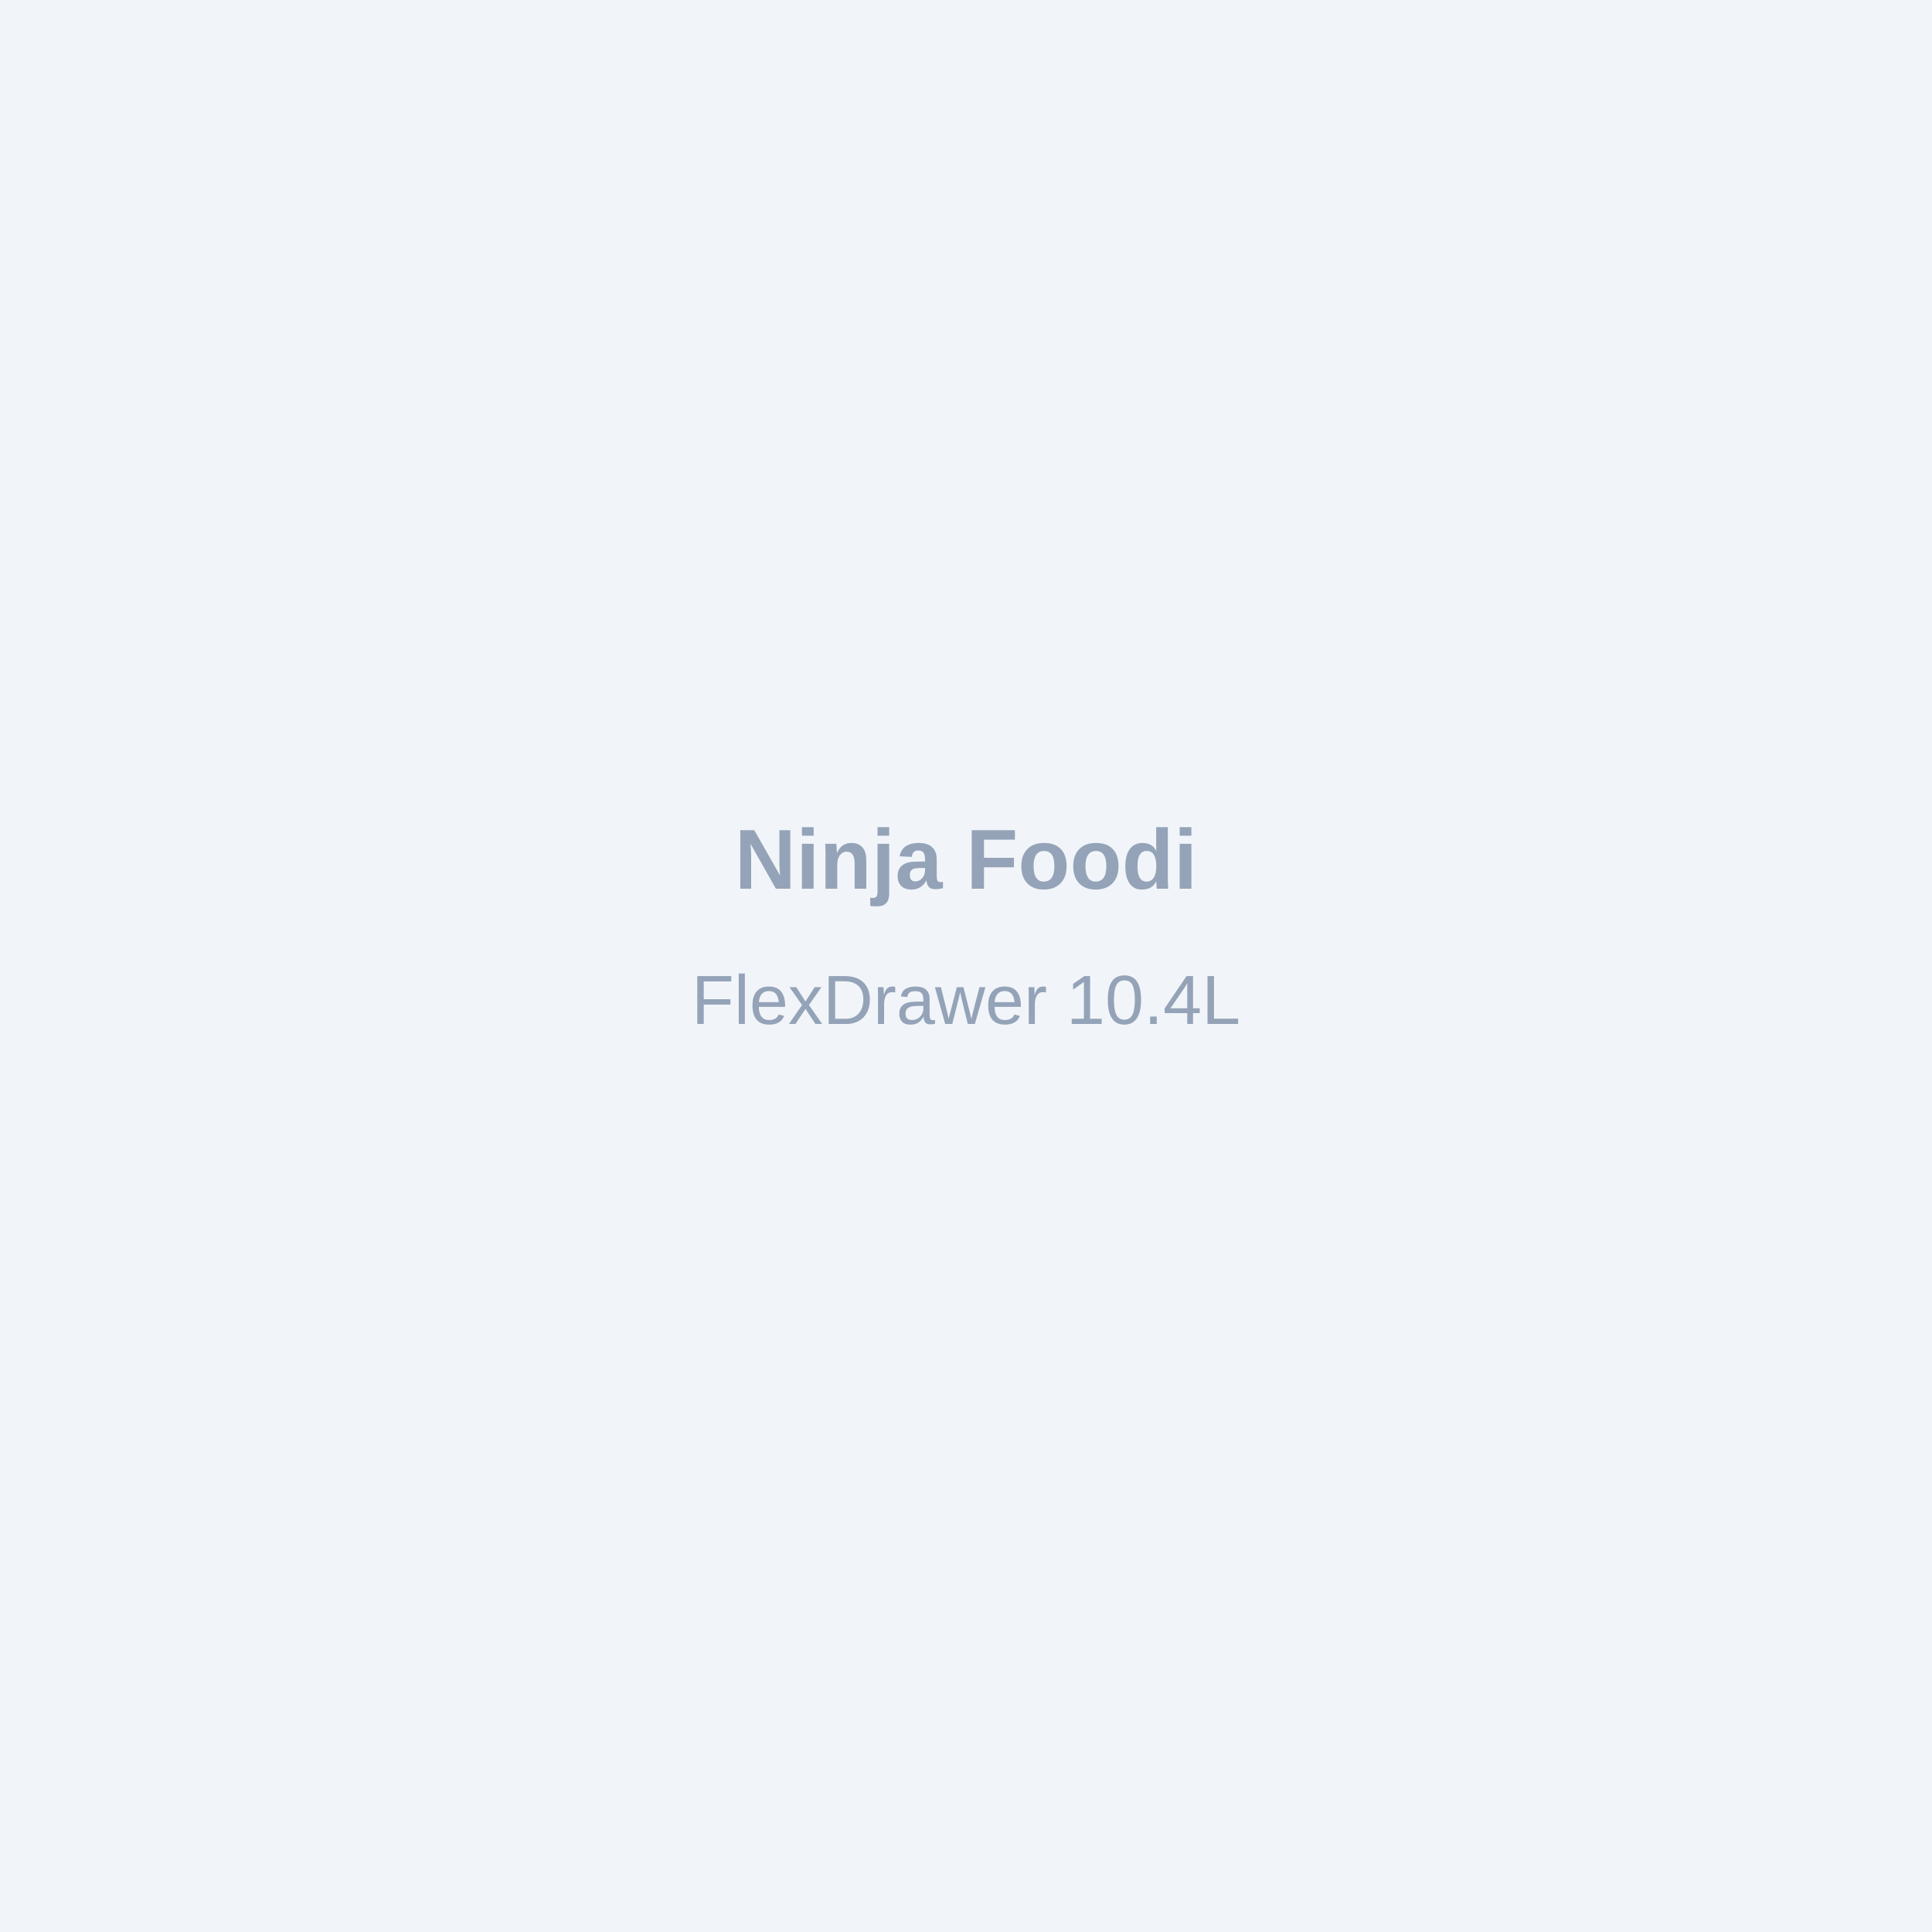
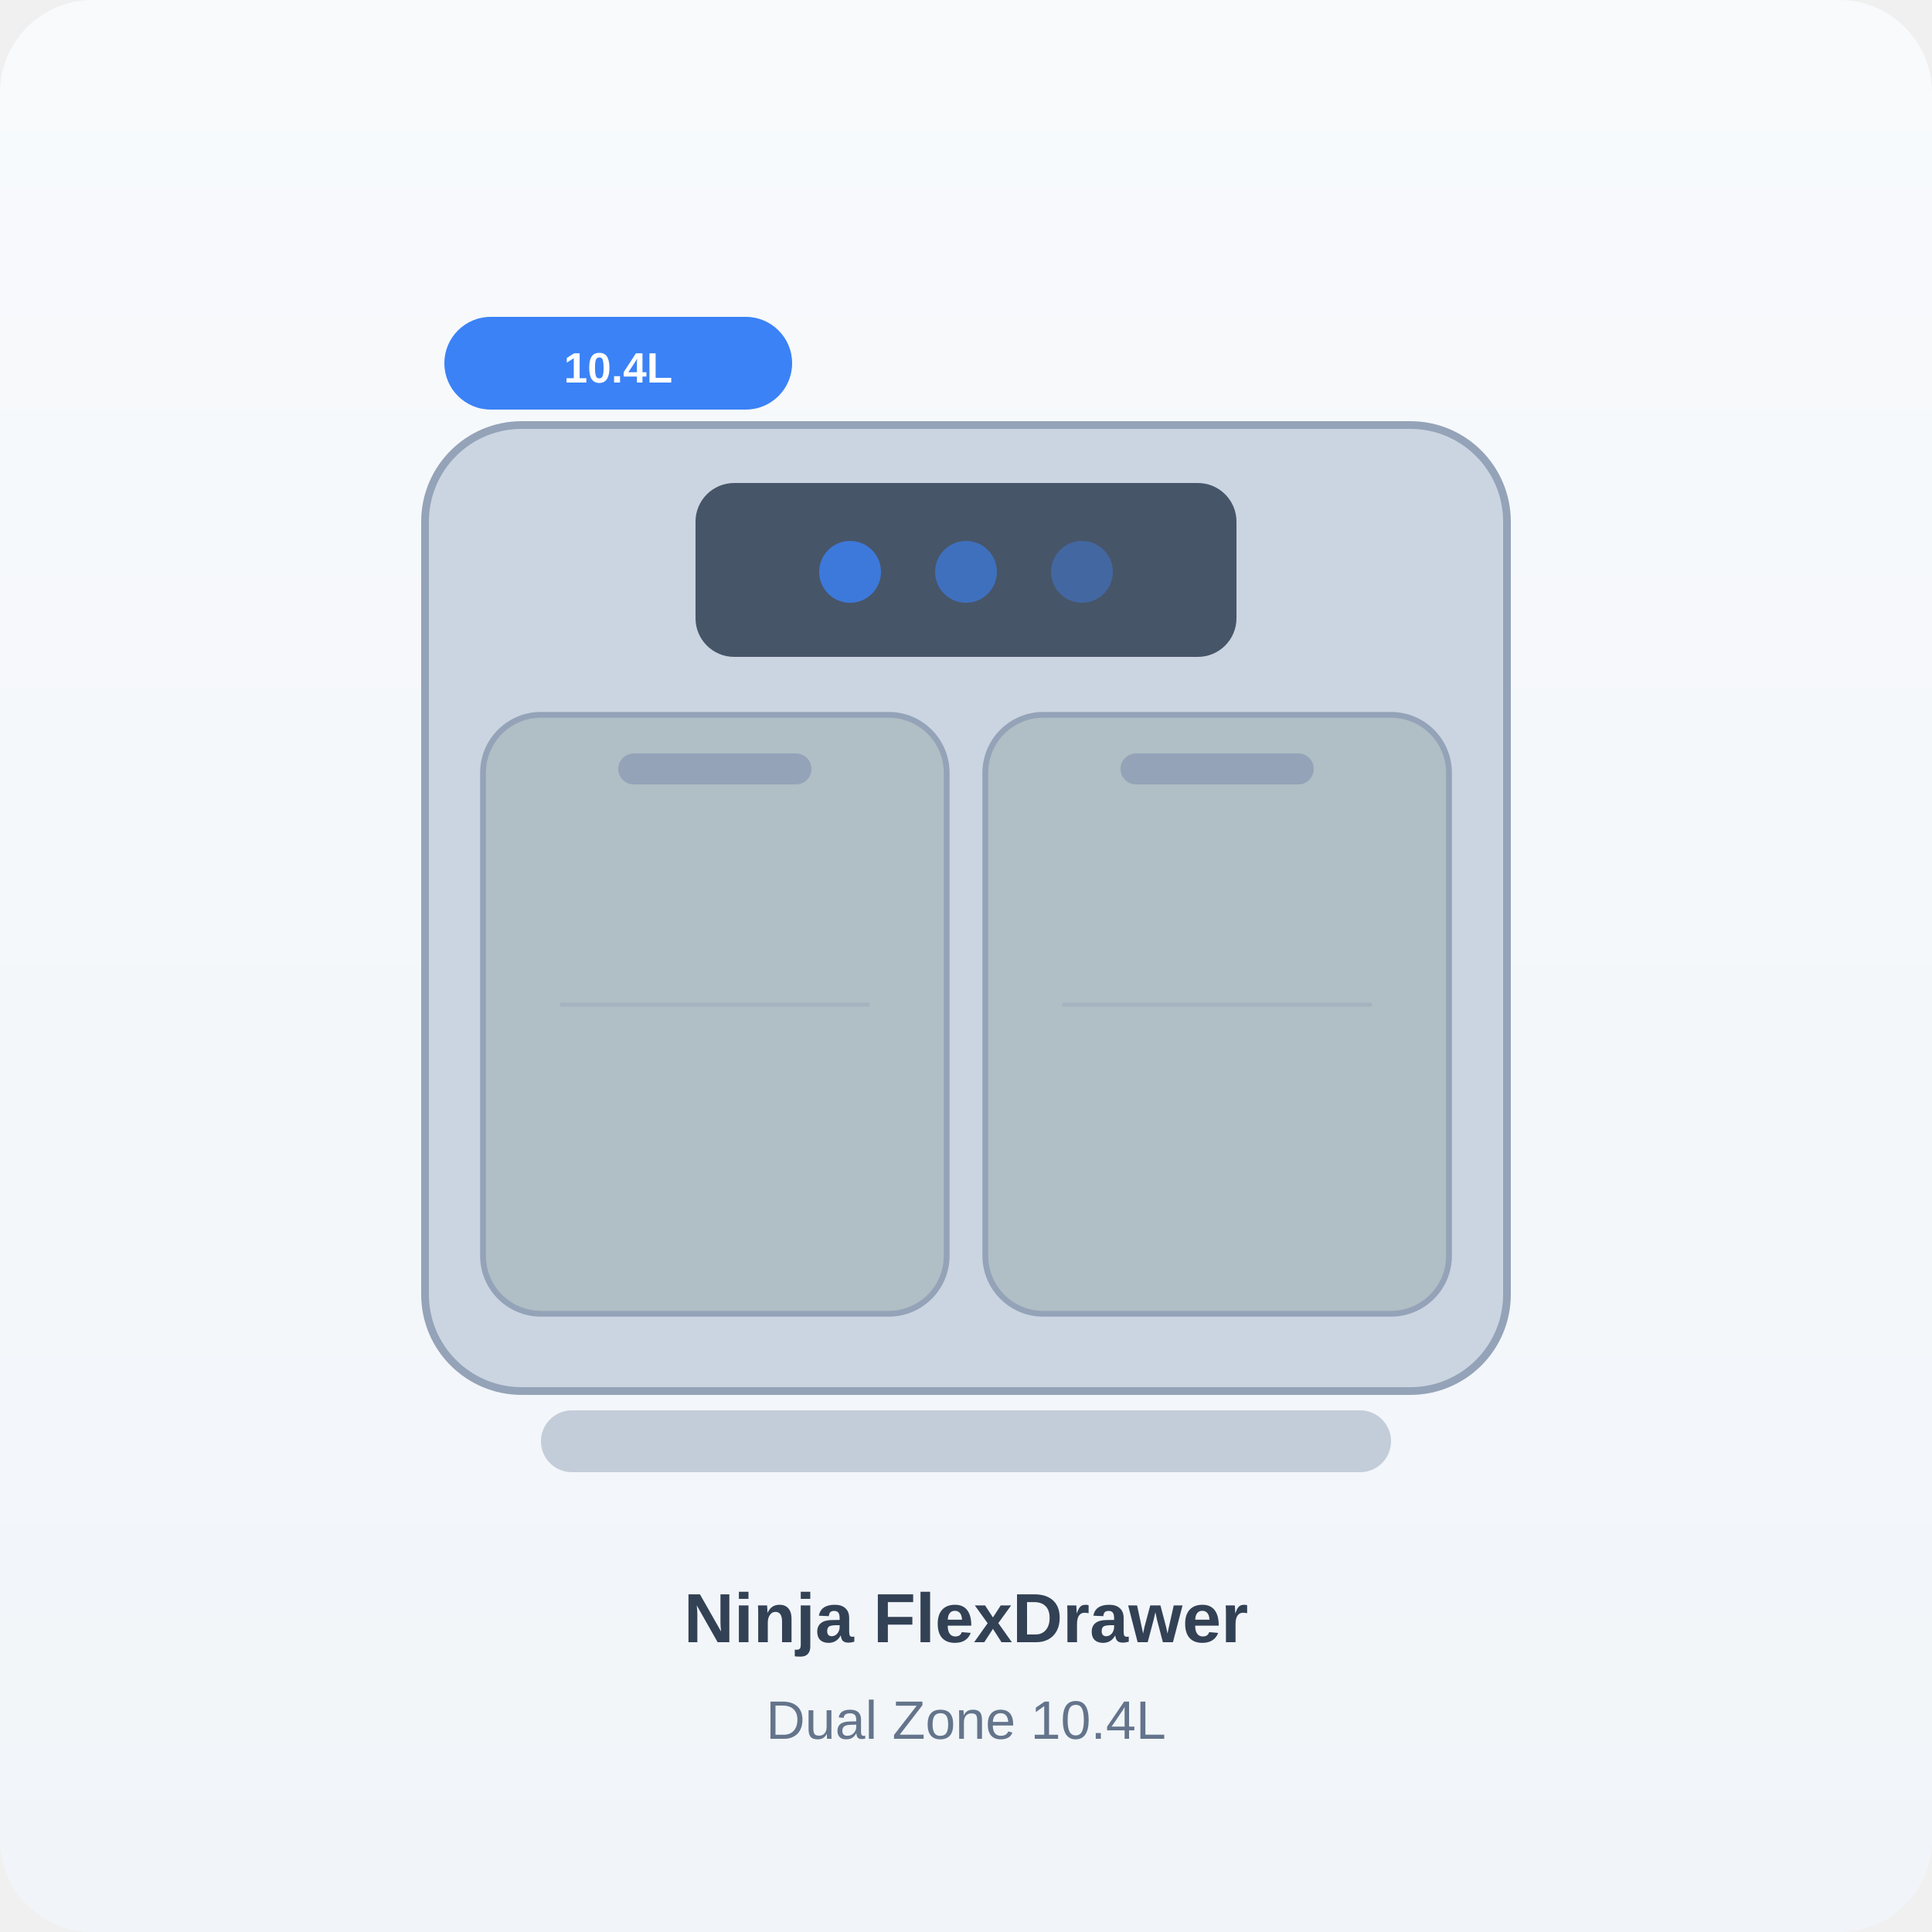
<svg xmlns="http://www.w3.org/2000/svg" width="500" height="500" viewBox="0 0 500 500">
-   <rect width="500" height="500" fill="#f1f5f9" />
-   <text x="250" y="230" text-anchor="middle" font-family="Arial,sans-serif" font-size="22" font-weight="bold" fill="#94a3b8">Ninja Foodi</text>
-   <text x="250" y="265" text-anchor="middle" font-family="Arial,sans-serif" font-size="18" fill="#94a3b8">FlexDrawer 10.4L</text>
+   <defs>
+     <linearGradient id="bg6" x1="0" y1="0" x2="0" y2="1">
+       <stop offset="0%" stop-color="#f8fafc" />
+       <stop offset="100%" stop-color="#f1f5f9" />
+     </linearGradient>
+   </defs>
+   <rect width="500" height="500" fill="url(#bg6)" rx="24" />
+   <rect x="110" y="110" width="280" height="250" rx="25" fill="#cbd5e1" stroke="#94a3b8" stroke-width="2" />
+   <rect x="180" y="125" width="140" height="45" rx="10" fill="#475569" />
+   <circle cx="220" cy="148" r="8" fill="#3b82f6" opacity="0.8" />
+   <circle cx="250" cy="148" r="8" fill="#3b82f6" opacity="0.6" />
+   <circle cx="280" cy="148" r="8" fill="#3b82f6" opacity="0.4" />
+   <rect x="125" y="185" width="120" height="155" rx="15" fill="#b0bec5" stroke="#94a3b8" stroke-width="1.5" />
+   <rect x="255" y="185" width="120" height="155" rx="15" fill="#b0bec5" stroke="#94a3b8" stroke-width="1.5" />
+   <rect x="160" y="195" width="50" height="8" rx="4" fill="#94a3b8" />
+   <rect x="290" y="195" width="50" height="8" rx="4" fill="#94a3b8" />
+   <line x1="145" y1="260" x2="225" y2="260" stroke="#94a3b8" stroke-width="1" opacity="0.4" />
+   <line x1="275" y1="260" x2="355" y2="260" stroke="#94a3b8" stroke-width="1" opacity="0.4" />
+   <rect x="140" y="365" width="220" height="16" rx="8" fill="#94a3b8" opacity="0.5" />
+   <rect x="115" y="82" width="90" height="24" rx="12" fill="#3b82f6" />
+   <text x="160" y="99" text-anchor="middle" font-family="Arial,sans-serif" font-size="11" font-weight="bold" fill="white">10.4L</text>
+   <text x="250" y="425" text-anchor="middle" font-family="Arial,sans-serif" font-size="18" font-weight="bold" fill="#334155">Ninja FlexDrawer</text>
+   <text x="250" y="450" text-anchor="middle" font-family="Arial,sans-serif" font-size="14" fill="#64748b">Dual Zone 10.4L</text>
</svg>
